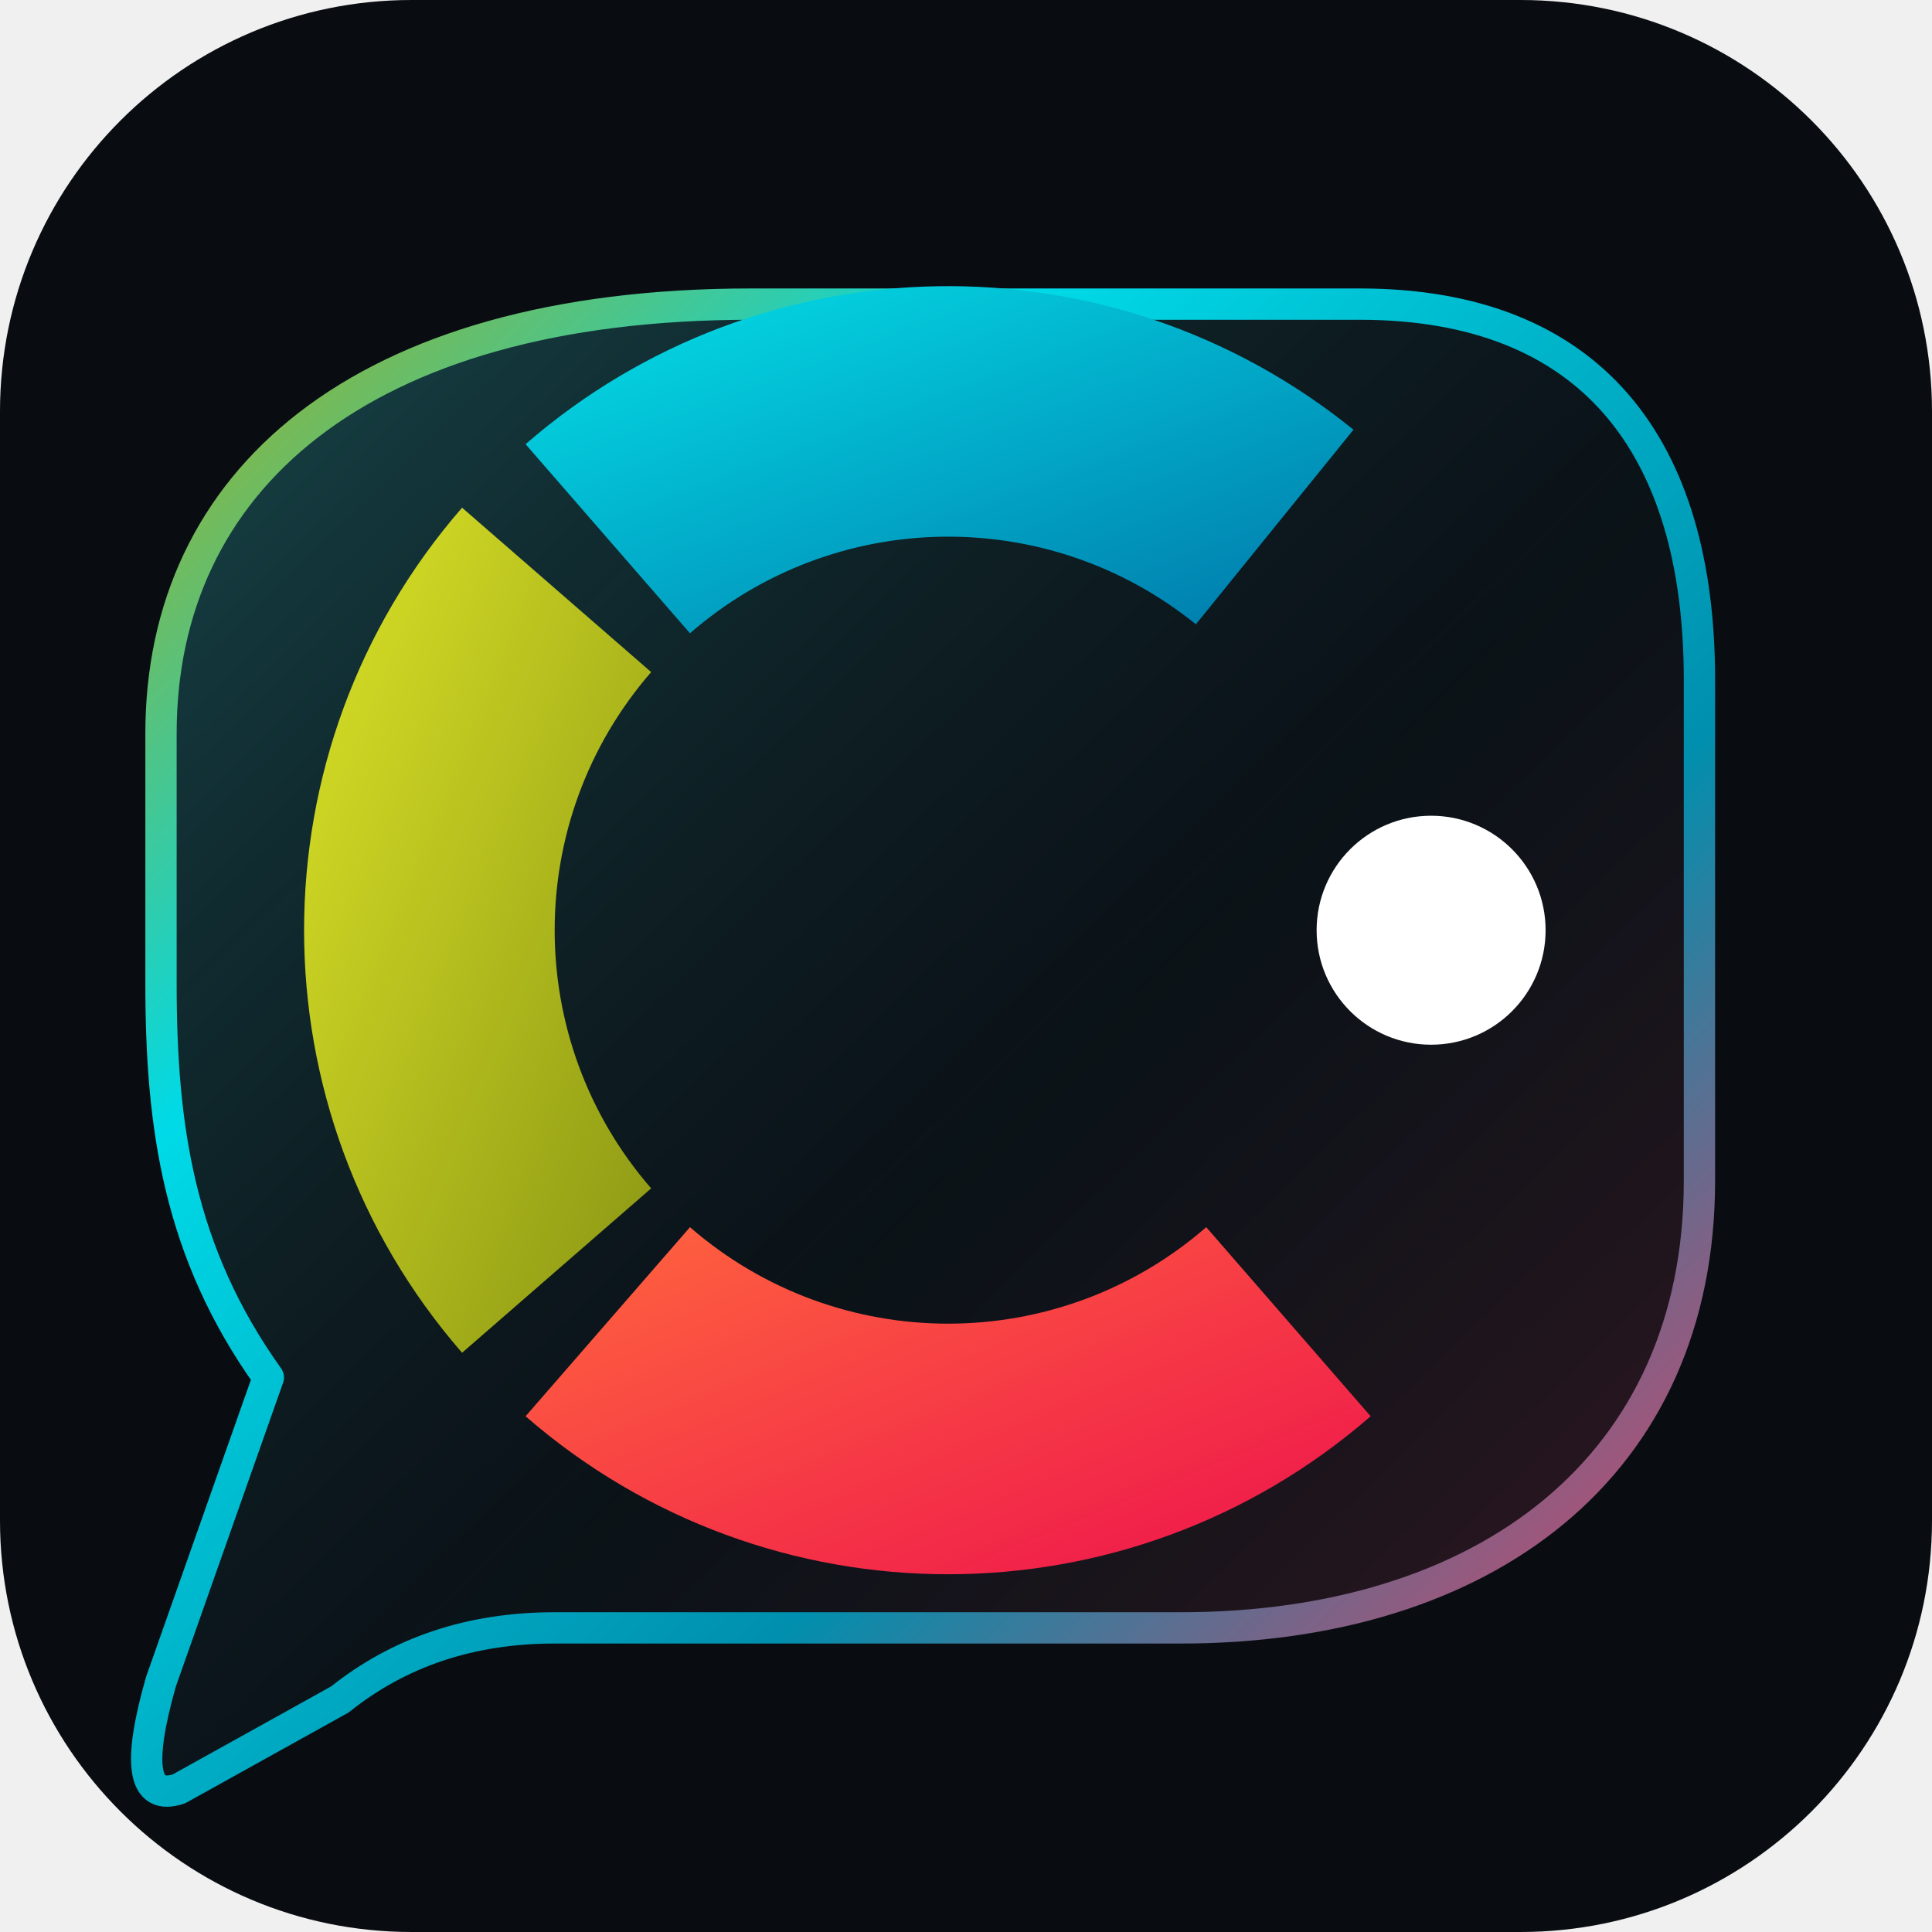
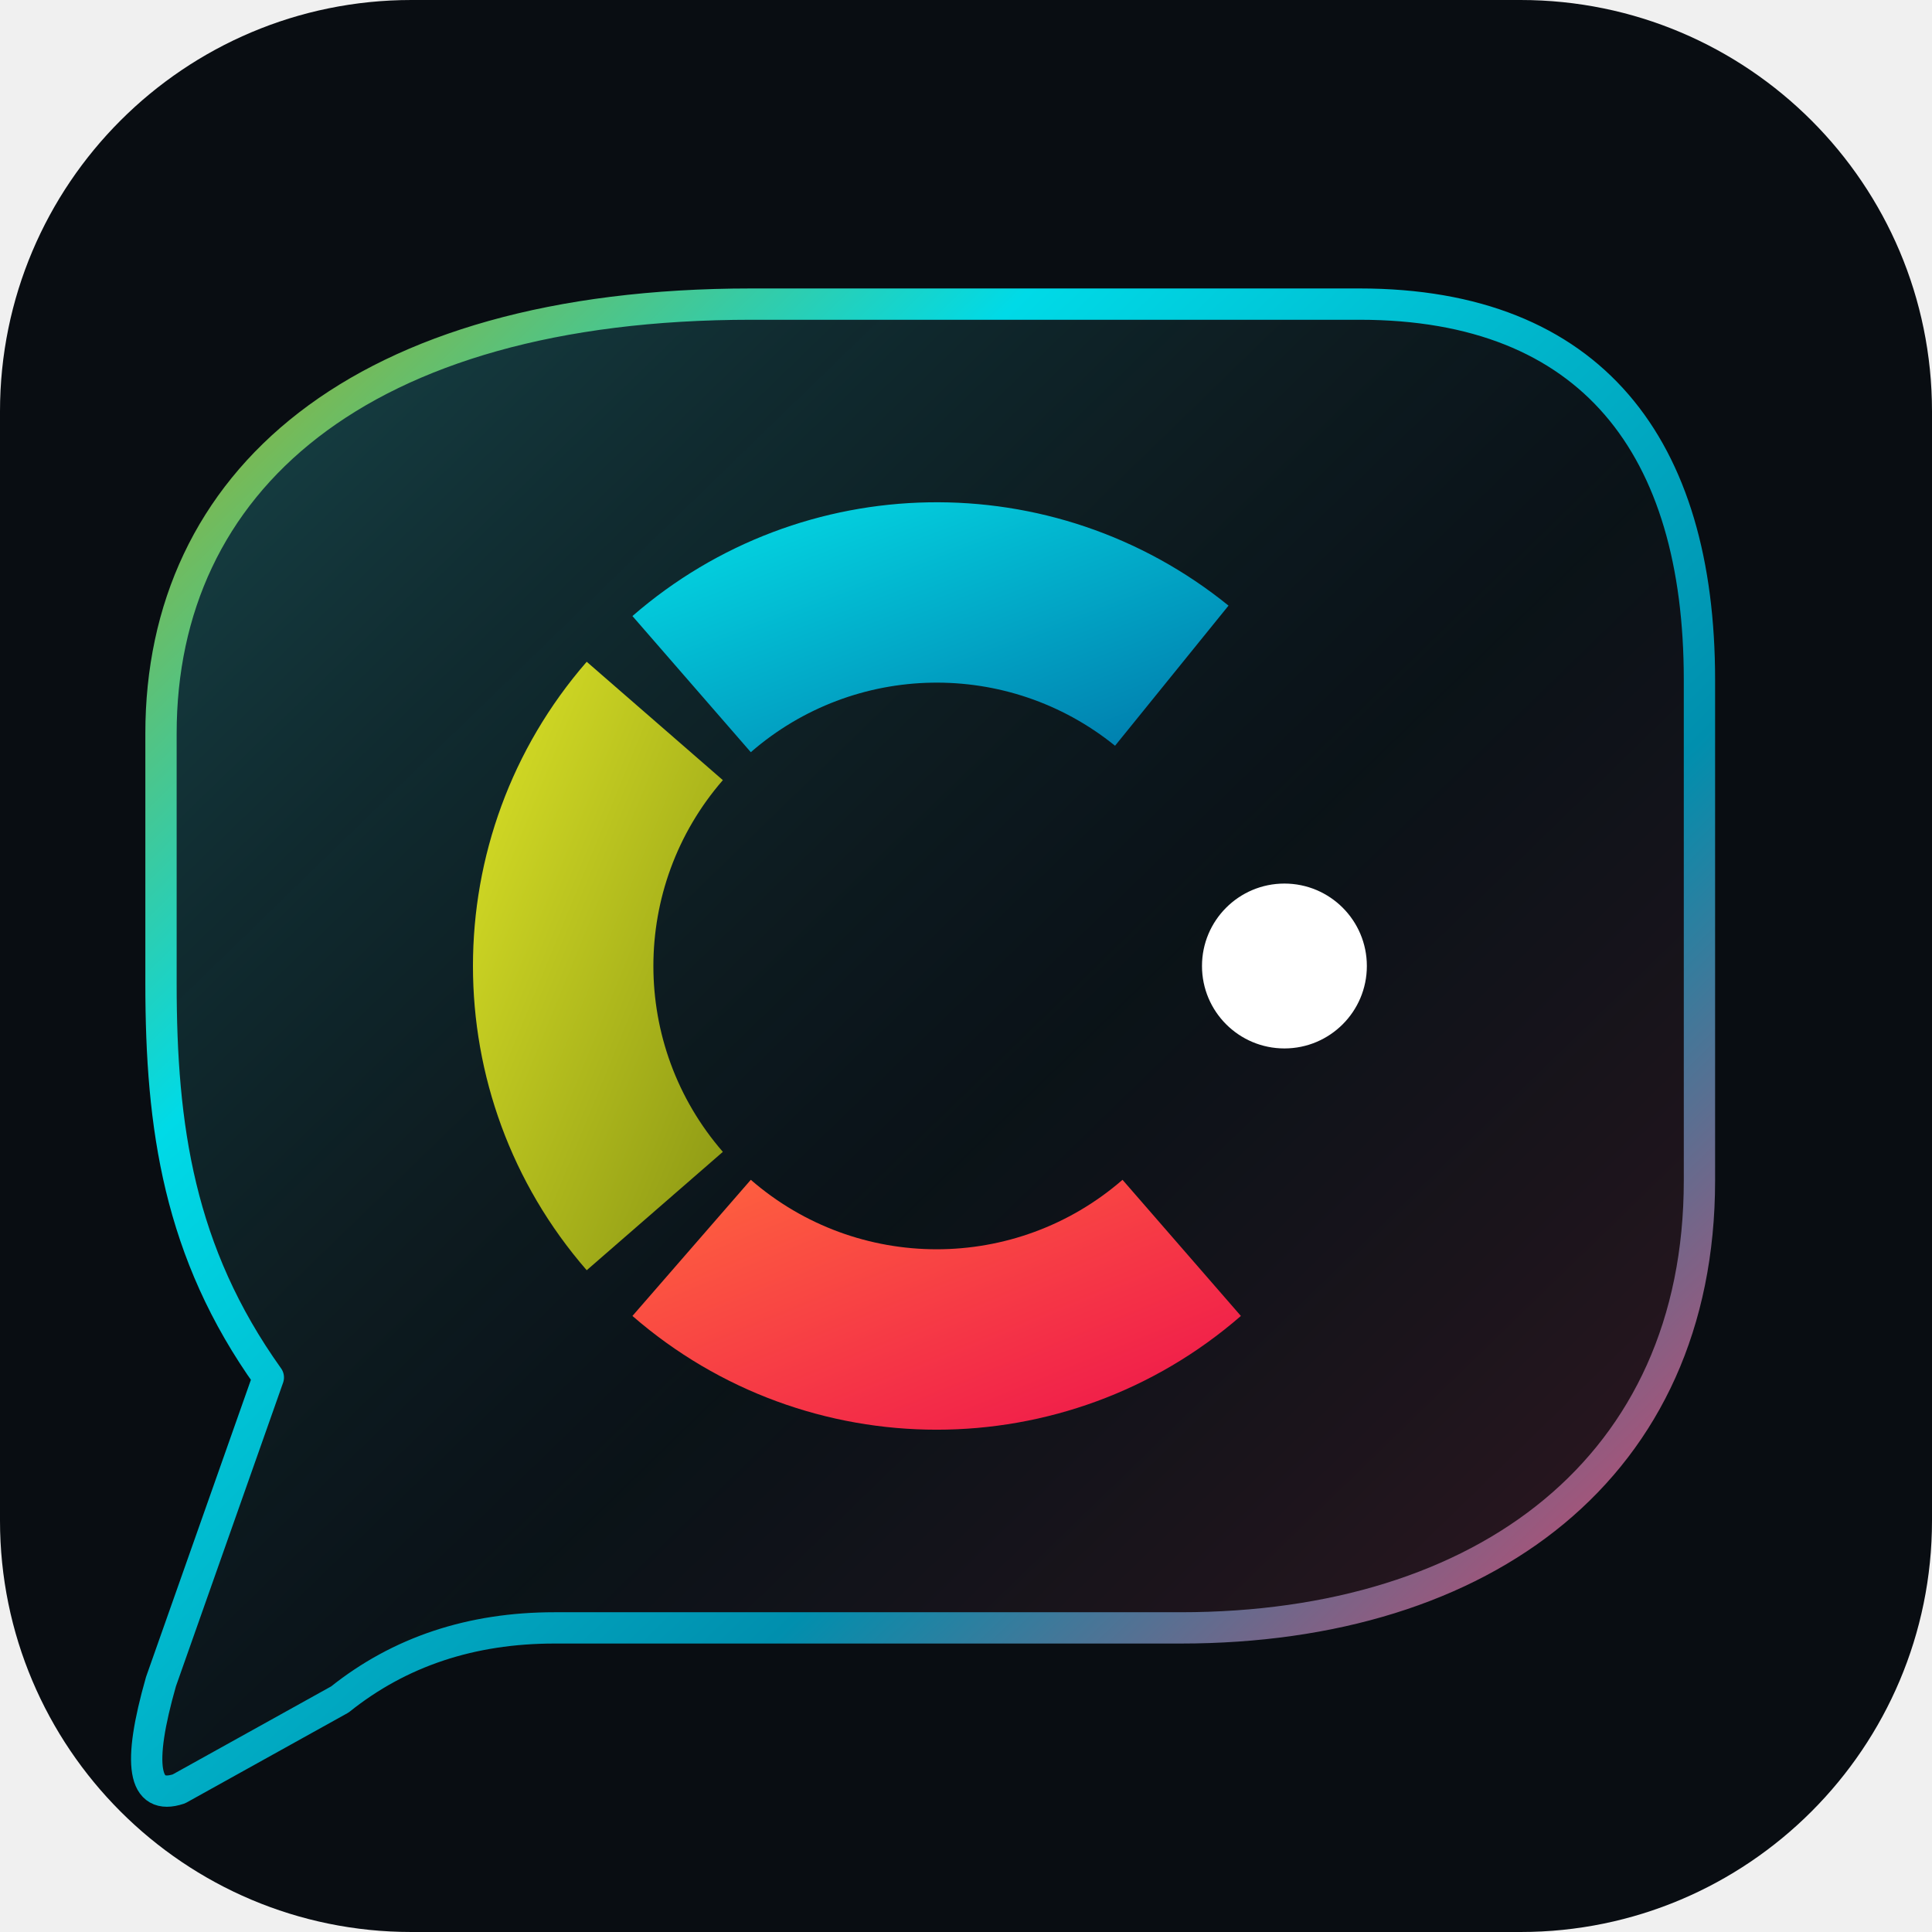
<svg xmlns="http://www.w3.org/2000/svg" viewBox="0 0 108 108">
  <defs>
    <linearGradient id="rim" x1="0" x2="1" y1="0" y2="1">
      <stop stop-color="#A9AC1A" />
      <stop offset=".28" stop-color="#00DAE7" />
      <stop offset=".65" stop-color="#008FAE" />
      <stop offset="1" stop-color="#FF345D" />
    </linearGradient>
    <linearGradient id="glass" x1="0" y1="0" x2="1" y2="1">
      <stop stop-color="#40EFF0" stop-opacity=".26" />
      <stop offset=".55" stop-color="#153B42" stop-opacity=".11" />
      <stop offset="1" stop-color="#FF426A" stop-opacity=".19" />
    </linearGradient>
    <linearGradient id="blue" x1="0" y1="0" x2=".9" y2="1">
      <stop stop-color="#04E1E9" />
      <stop offset="1" stop-color="#007BAC" />
    </linearGradient>
    <linearGradient id="olive" x1="0" y1="0" x2="1" y2="1">
      <stop stop-color="#DCE327" />
      <stop offset="1" stop-color="#8A9614" />
    </linearGradient>
    <linearGradient id="red" x1="0" y1="0" x2="1" y2="1">
      <stop stop-color="#FF663E" />
      <stop offset="1" stop-color="#EE124C" />
    </linearGradient>
  </defs>
  <rect width="108" height="108" rx="23" fill="#090D12" />
  <path d="M 42 17 H 76 C 89 17 95 25 95 38 V 66 C 95 82 83 91 66 91 H 31 Q 24 91 19 95 L 10 100 Q 7 101 9 94 L 15 77 C 10 70 9 63 9 55 V 41 C 9 27 20 17 42 17 Z" fill="url(#glass)" stroke="url(#rim)" stroke-width="1.75" stroke-linejoin="round" />
-   <path d="M 29.38 24.83 A 36 36 0 0 1 75.66 24.02 L 66.85 34.90 A 22 22 0 0 0 38.57 35.40 Z" fill="url(#blue)" />
-   <path d="M 25.83 75.62 A 36 36 0 0 1 25.83 28.38 L 36.40 37.57 A 22 22 0 0 0 36.40 66.43 Z" fill="url(#olive)" />
-   <path d="M 76.62 79.17 A 36 36 0 0 1 29.38 79.17 L 38.57 68.60 A 22 22 0 0 0 67.43 68.60 Z" fill="url(#red)" />
-   <circle cx="80" cy="52" r="6.4" fill="#FFFFFF" />
+   <g class="c-int" transform="translate(52 54) scale(.72) translate(-52.5 -52)">
+     <path d="M 29.38 24.83 A 36 36 0 0 1 75.66 24.02 L 66.85 34.90 A 22 22 0 0 0 38.57 35.40 Z" fill="url(#blue)" />
+     <path d="M 25.83 75.62 A 36 36 0 0 1 25.83 28.38 L 36.40 37.57 A 22 22 0 0 0 36.40 66.43 Z" fill="url(#olive)" />
+     <path d="M 76.62 79.17 A 36 36 0 0 1 29.38 79.17 L 38.57 68.60 A 22 22 0 0 0 67.43 68.60 Z" fill="url(#red)" />
+     <circle cx="80" cy="52" r="6.4" fill="#FFFFFF" />
+   </g>
</svg>
